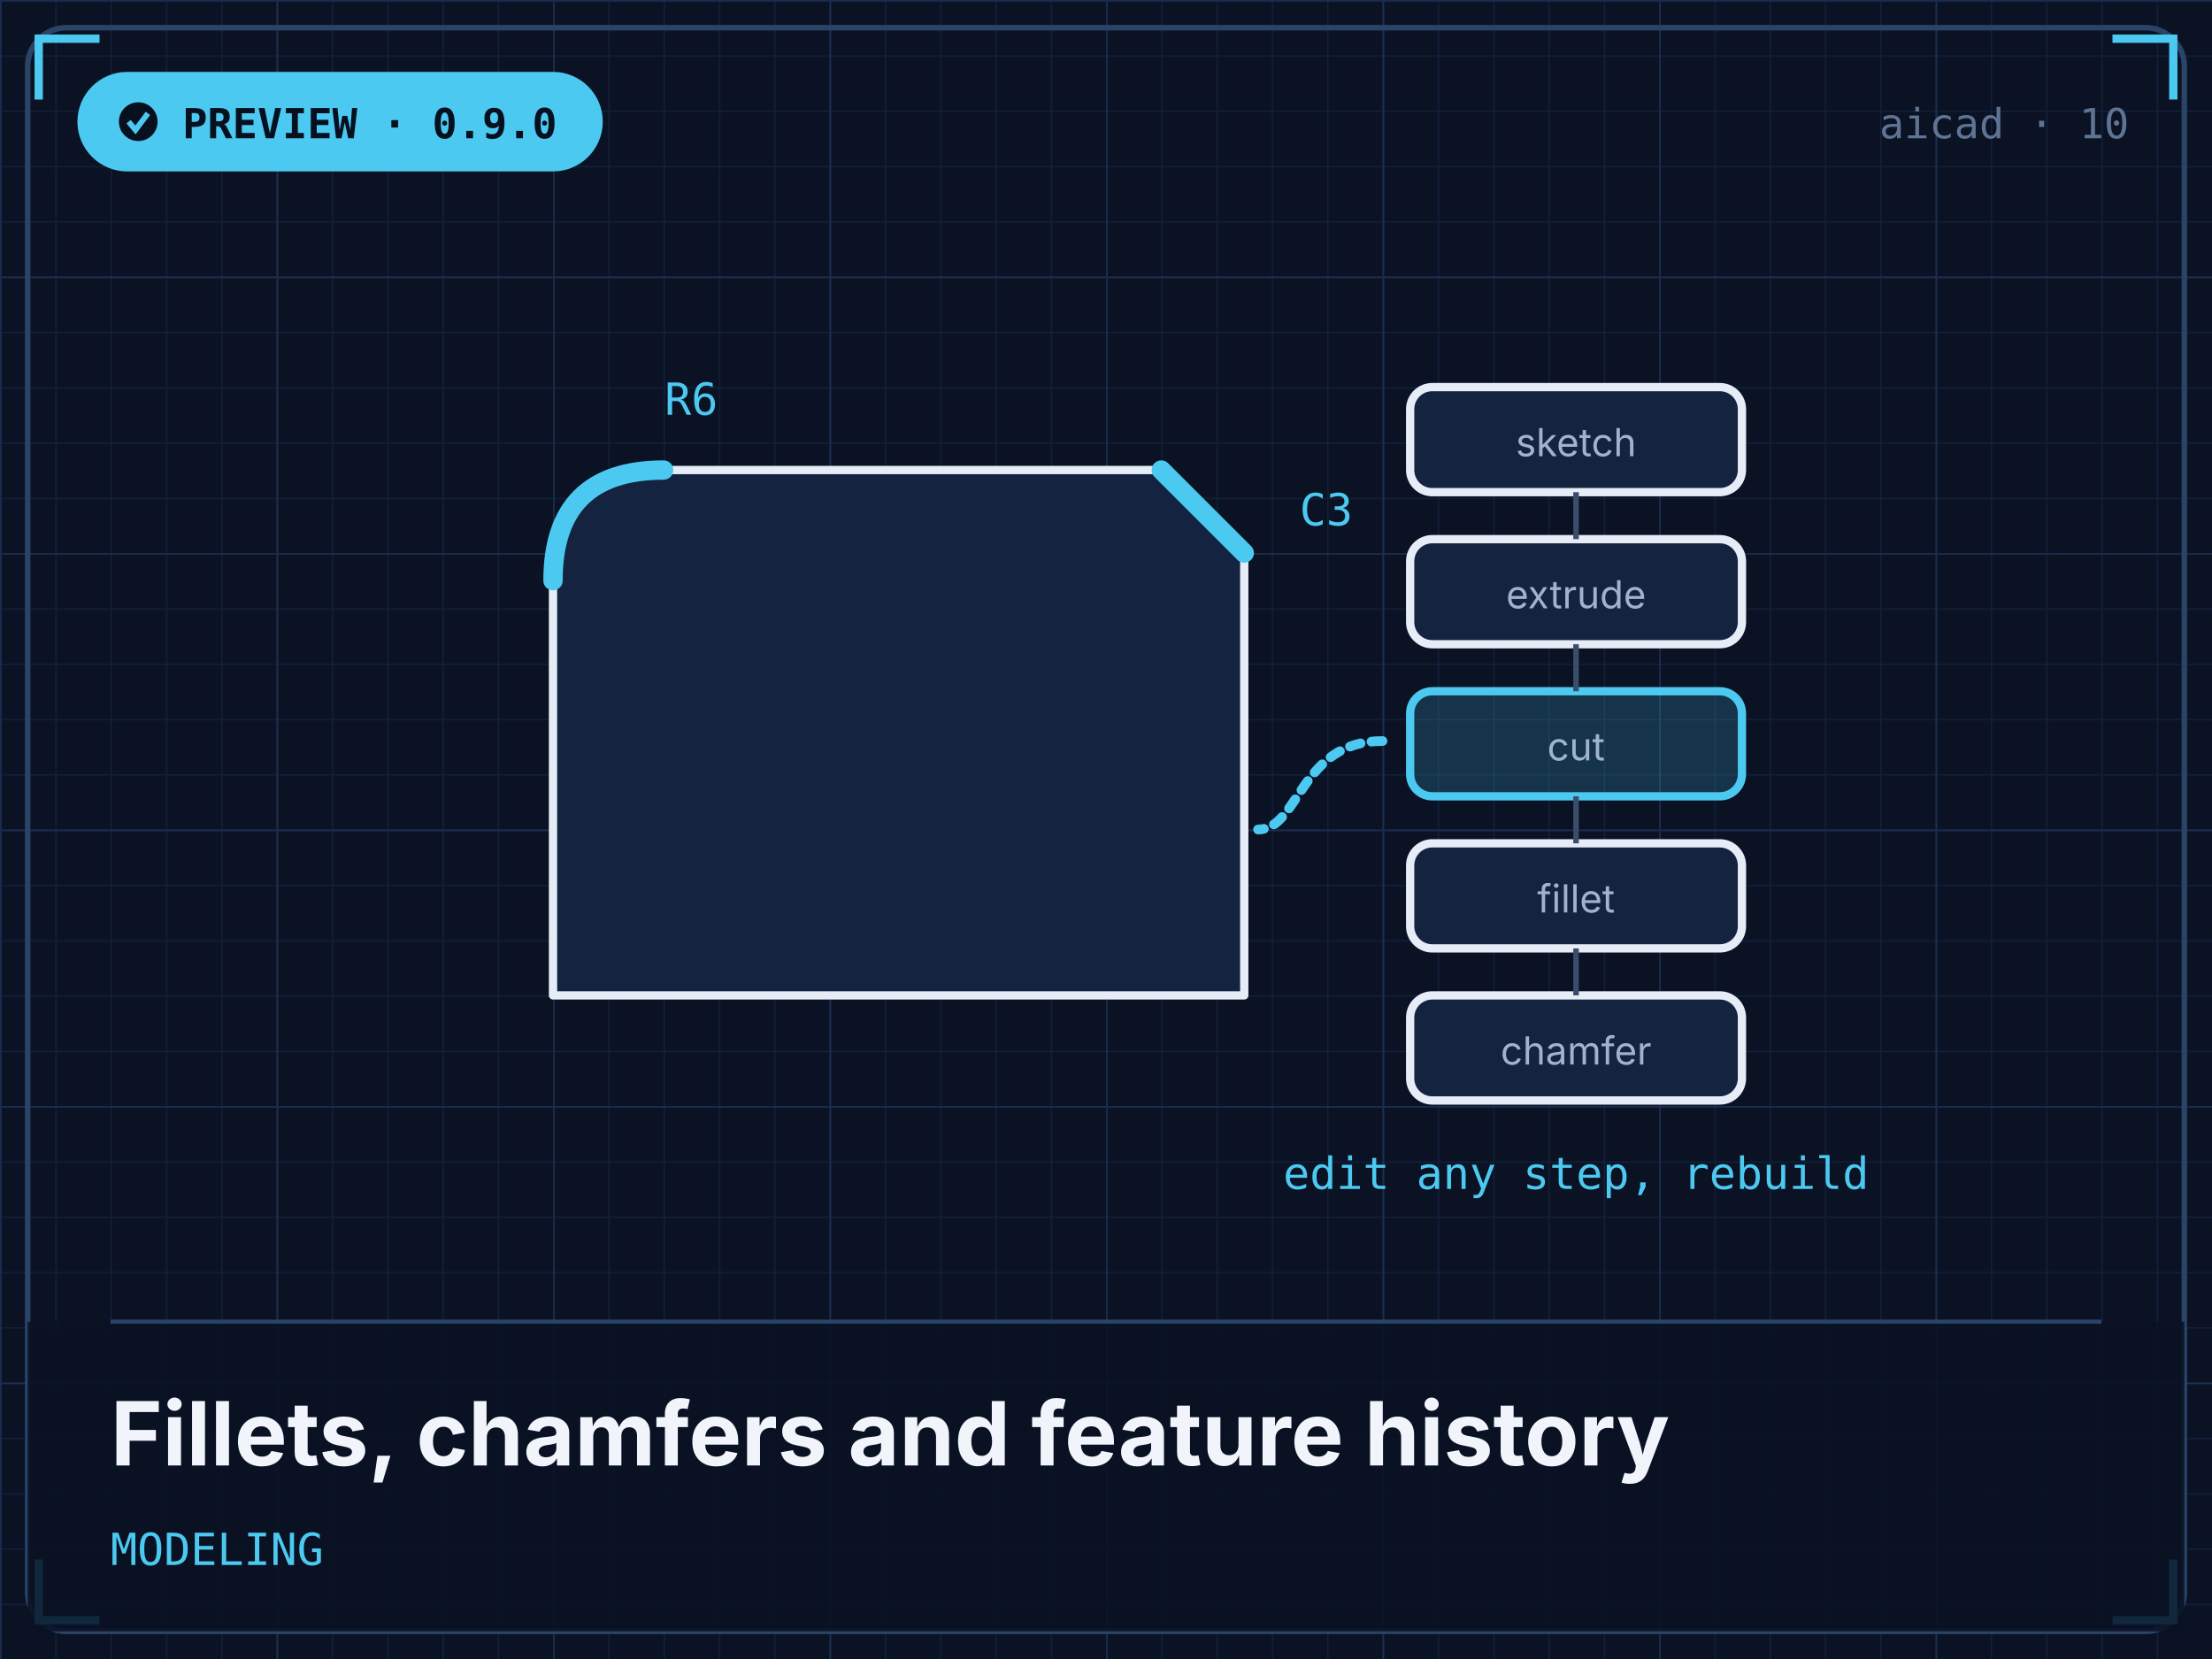
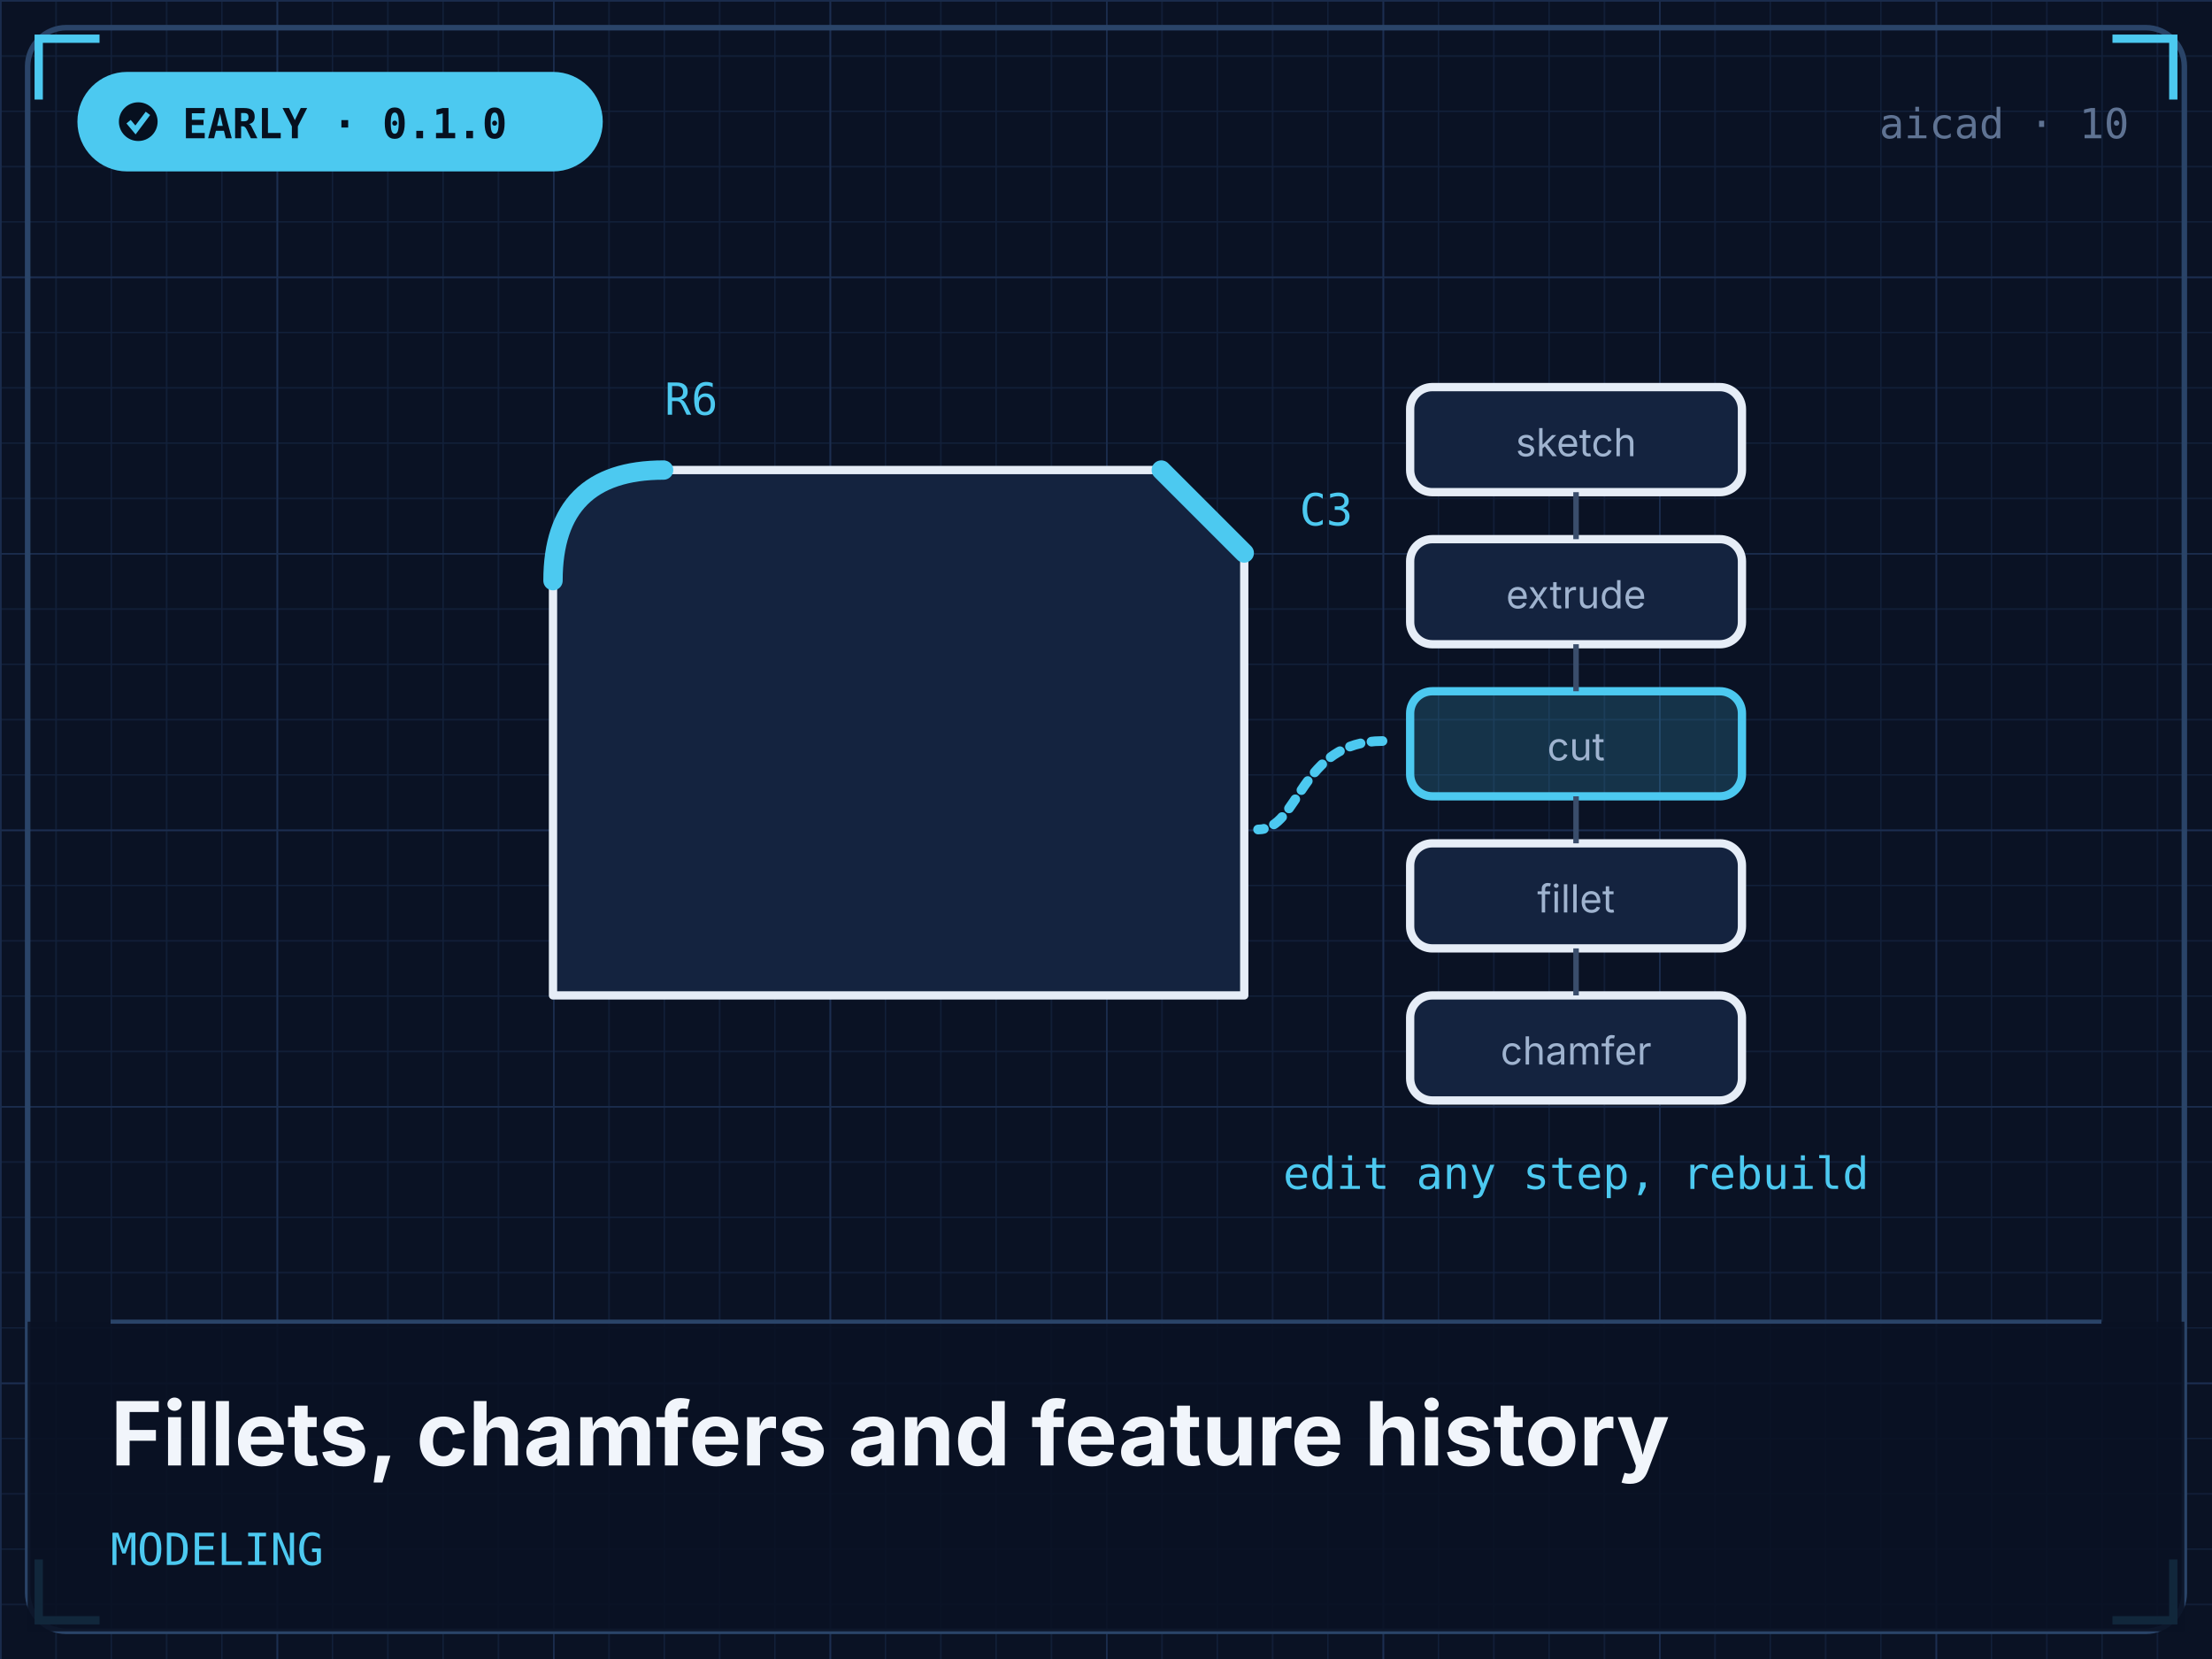
<svg xmlns="http://www.w3.org/2000/svg" width="800" height="600" viewBox="0 0 800 600" role="img" aria-label="Fillets, chamfers and feature history">
  <style>
.ln{fill:none;stroke:#e6edf7;stroke-width:3;stroke-linejoin:round;stroke-linecap:round}
.lf{fill:#14233f;stroke:#e6edf7;stroke-width:3;stroke-linejoin:round}
.lfi{fill:none;stroke:#14233f}
.lf2{fill:#0f1b33;stroke:#9fb3cf;stroke-width:2.5;stroke-linejoin:round}
.lf3{fill:#4cc9f0;fill-opacity:.35;stroke:#4cc9f0;stroke-width:3}
.fa{fill:#4cc9f0;fill-opacity:.18;stroke:#4cc9f0;stroke-width:3;stroke-linejoin:round}
.ac{fill:none;stroke:#4cc9f0;stroke-width:3.5;stroke-linecap:round;stroke-linejoin:round}
.ac-head{fill:#4cc9f0}
.af{fill:#4cc9f0}
.dm{stroke:#3a4d6b;stroke-width:2;fill:none}
.tl{fill:#e6edf7;font-family:'Inter','DejaVu Sans','Segoe UI',Arial,sans-serif;font-size:20px;font-weight:700}
.tm{fill:#4cc9f0;font-family:'JetBrains Mono','DejaVu Sans Mono',Consolas,monospace;font-size:16px}
.ts{fill:#9fb3cf;font-family:'Inter','DejaVu Sans','Segoe UI',Arial,sans-serif;font-size:14px}
.st-wip .lf,.st-wip .ln{stroke:#cbd5e1}
.st-next .lf{stroke:#4cc9f0;fill:#0f2440}
.st-next .ln{stroke:#4cc9f0}
.st-future .lf,.st-future .ln{stroke:#8aa0c0;stroke-dasharray:9 6}
.st-future .lf{fill:#101b31}
.st-future .lfi{stroke:#101b31;stroke-dasharray:none}
.st-next .lfi{stroke:#0f2440}
.st-future .lf2{stroke:#5f7393;stroke-dasharray:6 5}
.st-future .ac{stroke-opacity:.8}
.st-future .fa{fill-opacity:.09}
.mini text{display:none}
</style>
  <defs>
    <pattern id="gfillethistory" width="20" height="20" patternUnits="userSpaceOnUse">
      <path d="M20 0H0V20" fill="none" stroke="#12203a" stroke-width="1" />
    </pattern>
    <pattern id="Gfillethistory" width="100" height="100" patternUnits="userSpaceOnUse">
      <path d="M100 0H0V100" fill="none" stroke="#1a2c4c" stroke-width="1.2" />
    </pattern>
  </defs>
  <rect width="800" height="600" fill="#0a1224" />
  <rect width="800" height="600" fill="url(#gfillethistory)" />
  <rect width="800" height="600" fill="url(#Gfillethistory)" />
  <rect x="10" y="10" width="780" height="580" rx="14" fill="none" stroke="#2a4468" stroke-width="2" />
  <path d="M14,36 V14 H36" fill="none" stroke="#4cc9f0" stroke-width="3" />
  <path d="M786,36 V14 H764" fill="none" stroke="#4cc9f0" stroke-width="3" />
  <path d="M14,564 V586 H36" fill="none" stroke="#4cc9f0" stroke-width="3" />
  <path d="M786,564 V586 H764" fill="none" stroke="#4cc9f0" stroke-width="3" />
  <rect x="28" y="26" width="190.0" height="36" rx="18" fill="#4cc9f0" />
  <circle cx="50" cy="44" r="7" fill="#06101f" />
  <path d="M46.5,44 l2.5,3 l4.5,-6" stroke="#4cc9f0" stroke-width="2" fill="none" />
-   <text x="66" y="50" fill="#06101f" font-family="'JetBrains Mono','DejaVu Sans Mono',Consolas,monospace" font-size="15" font-weight="700">PREVIEW · 0.9.0</text>
+   <text x="66" y="50" fill="#06101f" font-family="'JetBrains Mono','DejaVu Sans Mono',Consolas,monospace" font-size="15" font-weight="700">EARLY · 0.1.0</text>
  <text x="770" y="50" text-anchor="end" fill="#5f7393" font-family="'JetBrains Mono','DejaVu Sans Mono',Consolas,monospace" font-size="15">aicad · 10</text>
  <g class="st-done">
    <path class="lf" d="M200,360 L200,210 Q200,170 240,170 L420,170 L450,200 L450,360 Z" />
    <path class="ac" d="M200,210 Q200,170 240,170" style="stroke-width:7" />
    <path class="ac" d="M420,170 L450,200" style="stroke-width:7" />
    <text class="tm" x="250" y="150" text-anchor="middle">R6</text>
    <text class="tm" x="470" y="190" text-anchor="start">C3</text>
    <rect class="lf" x="510" y="140" width="120" height="38" rx="8" />
    <text class="ts" x="570" y="165" text-anchor="middle">sketch</text>
    <rect class="lf" x="510" y="195" width="120" height="38" rx="8" />
    <text class="ts" x="570" y="220" text-anchor="middle">extrude</text>
    <line class="dm" x1="570" y1="178" x2="570" y2="195" />
    <rect class="fa" x="510" y="250" width="120" height="38" rx="8" />
    <text class="ts" x="570" y="275" text-anchor="middle">cut</text>
    <line class="dm" x1="570" y1="233" x2="570" y2="250" />
    <rect class="lf" x="510" y="305" width="120" height="38" rx="8" />
    <text class="ts" x="570" y="330" text-anchor="middle">fillet</text>
    <line class="dm" x1="570" y1="288" x2="570" y2="305" />
    <rect class="lf" x="510" y="360" width="120" height="38" rx="8" />
    <text class="ts" x="570" y="385" text-anchor="middle">chamfer</text>
    <line class="dm" x1="570" y1="343" x2="570" y2="360" />
    <path class="ac" d="M500,268 C470,268 470,300 455,300" style="stroke-dasharray:4 4" />
    <text class="tm" x="570" y="430" text-anchor="middle">edit any step, rebuild</text>
  </g>
  <rect x="10" y="478" width="780" height="112" fill="#0a1224" fill-opacity=".88" />
  <line x1="40" y1="478" x2="760" y2="478" stroke="#2a4468" stroke-width="1.5" />
  <text x="40" y="530" fill="#f1f5fb" font-family="'Inter','DejaVu Sans','Segoe UI',Arial,sans-serif" font-size="32" font-weight="700">Fillets, chamfers and feature history</text>
  <text x="40" y="566" fill="#4cc9f0" font-family="'JetBrains Mono','DejaVu Sans Mono',Consolas,monospace" font-size="16">MODELING</text>
</svg>
